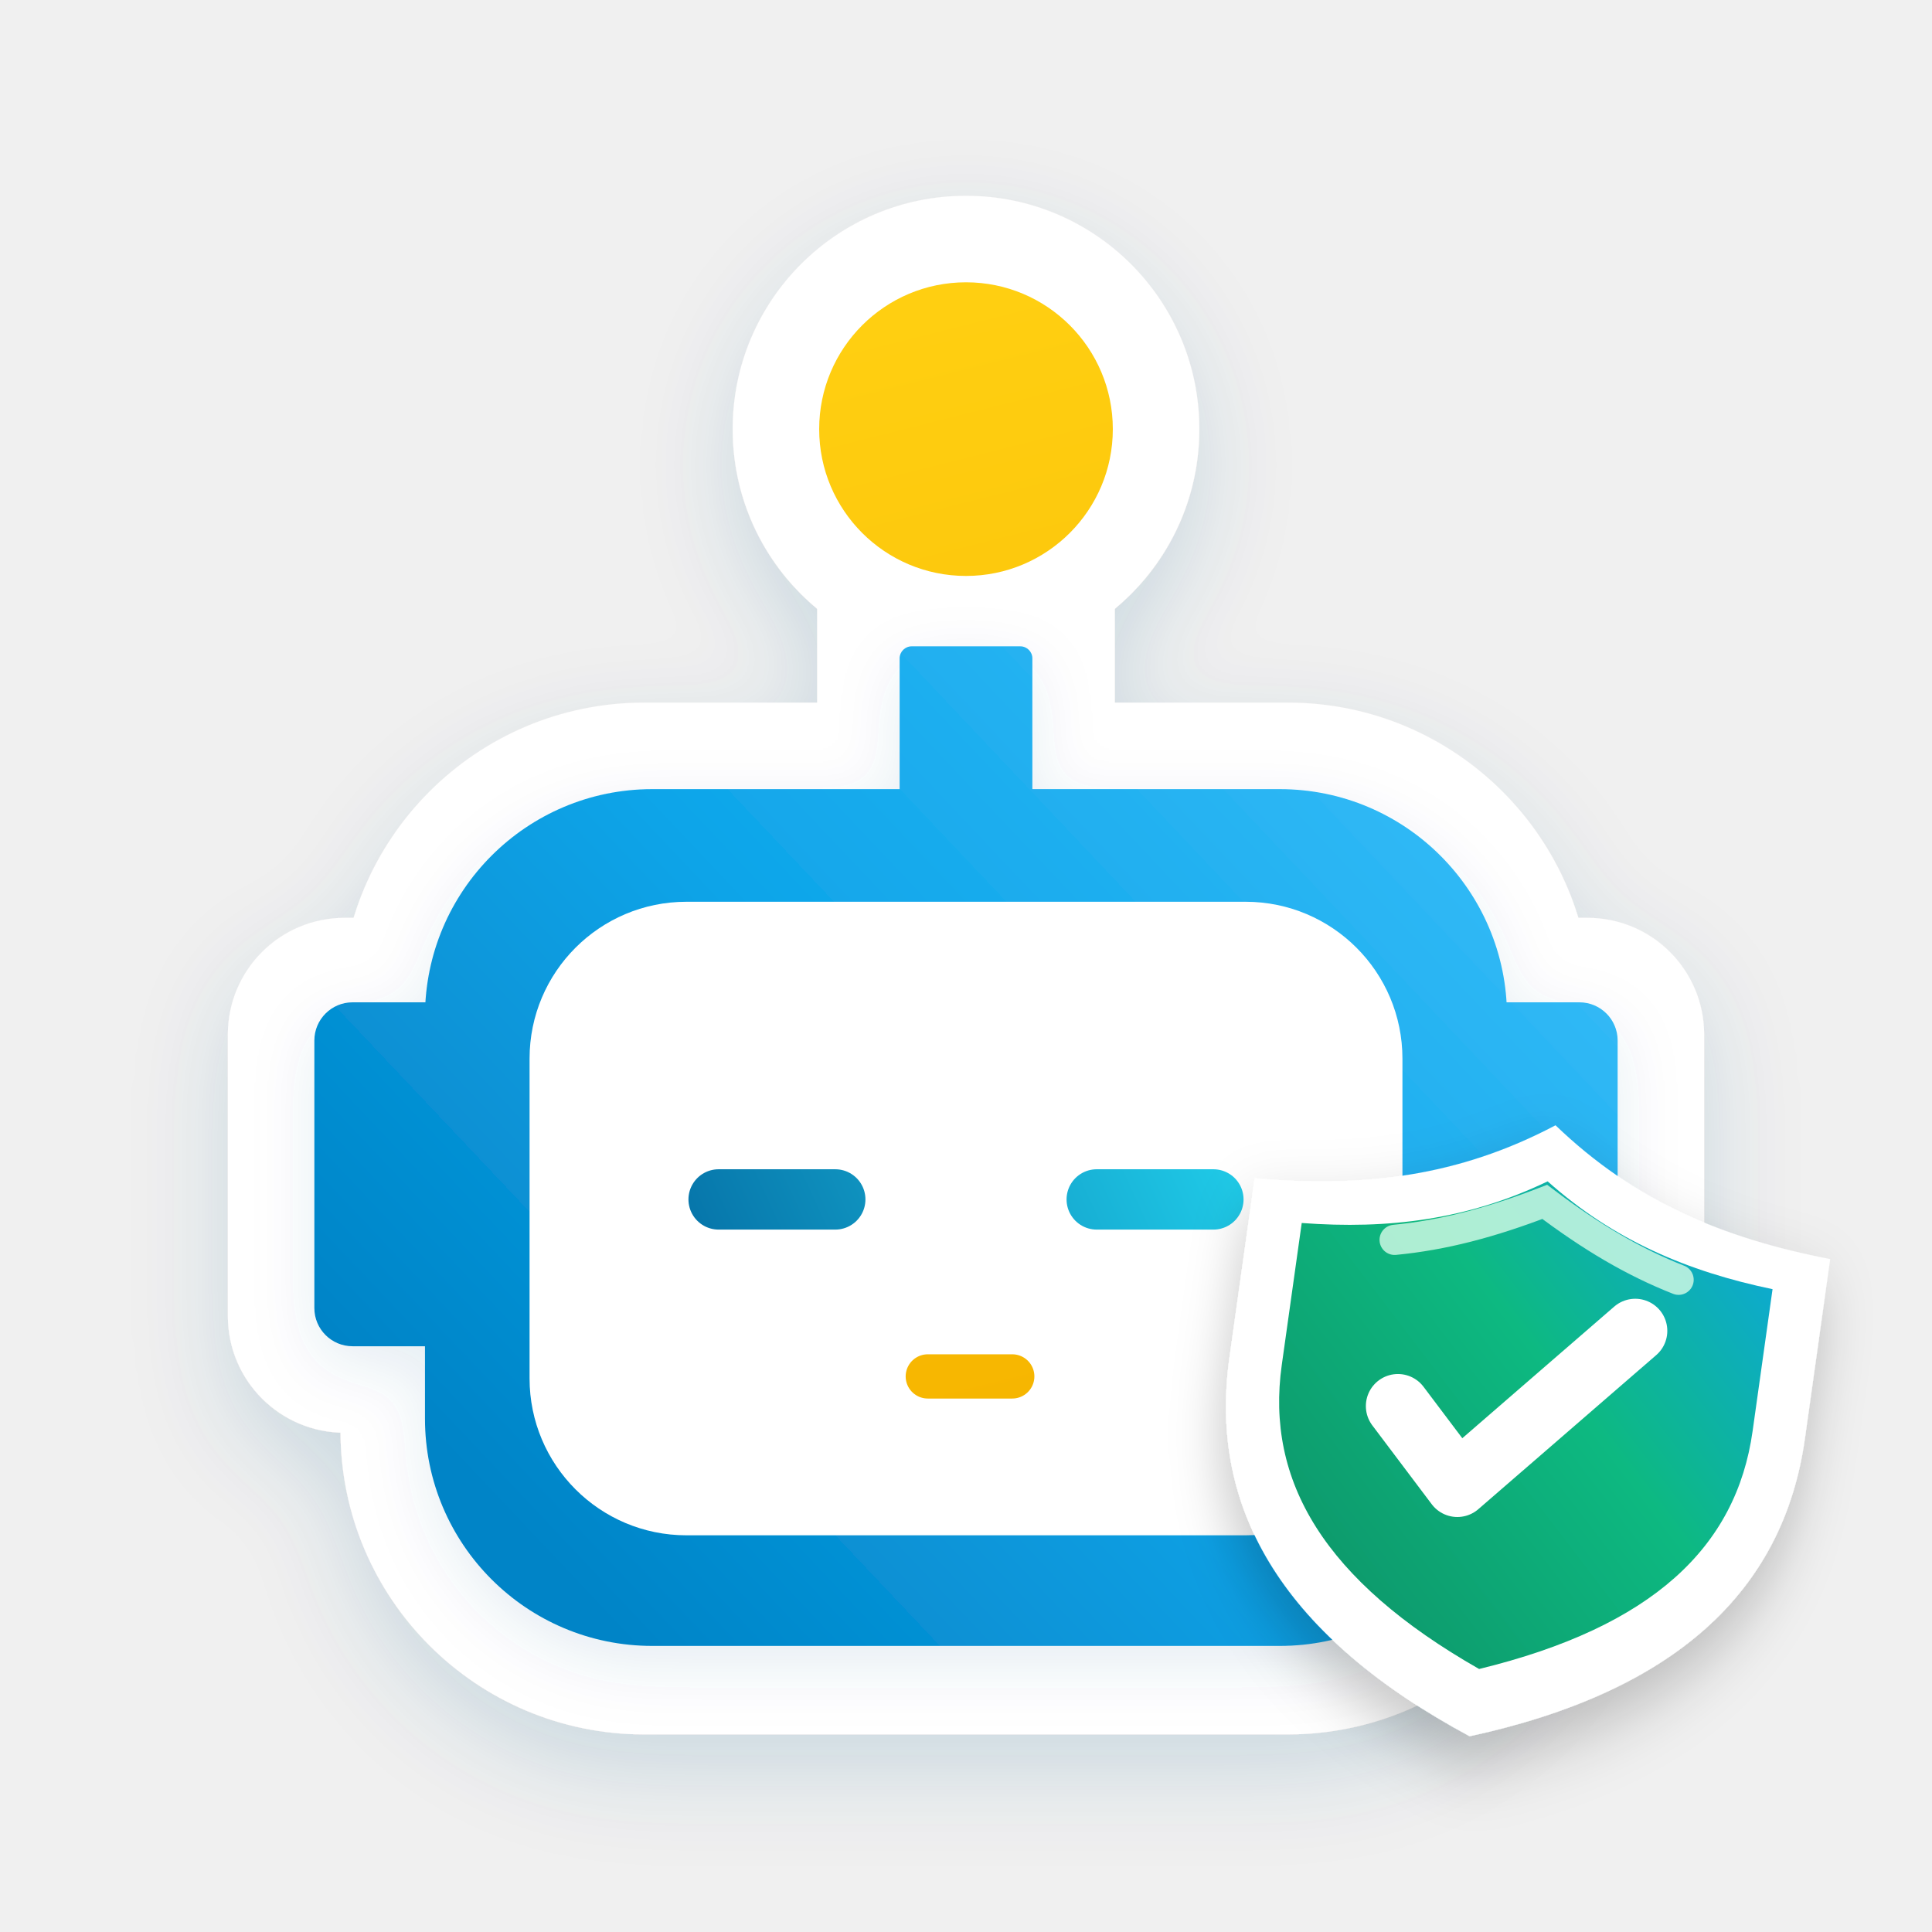
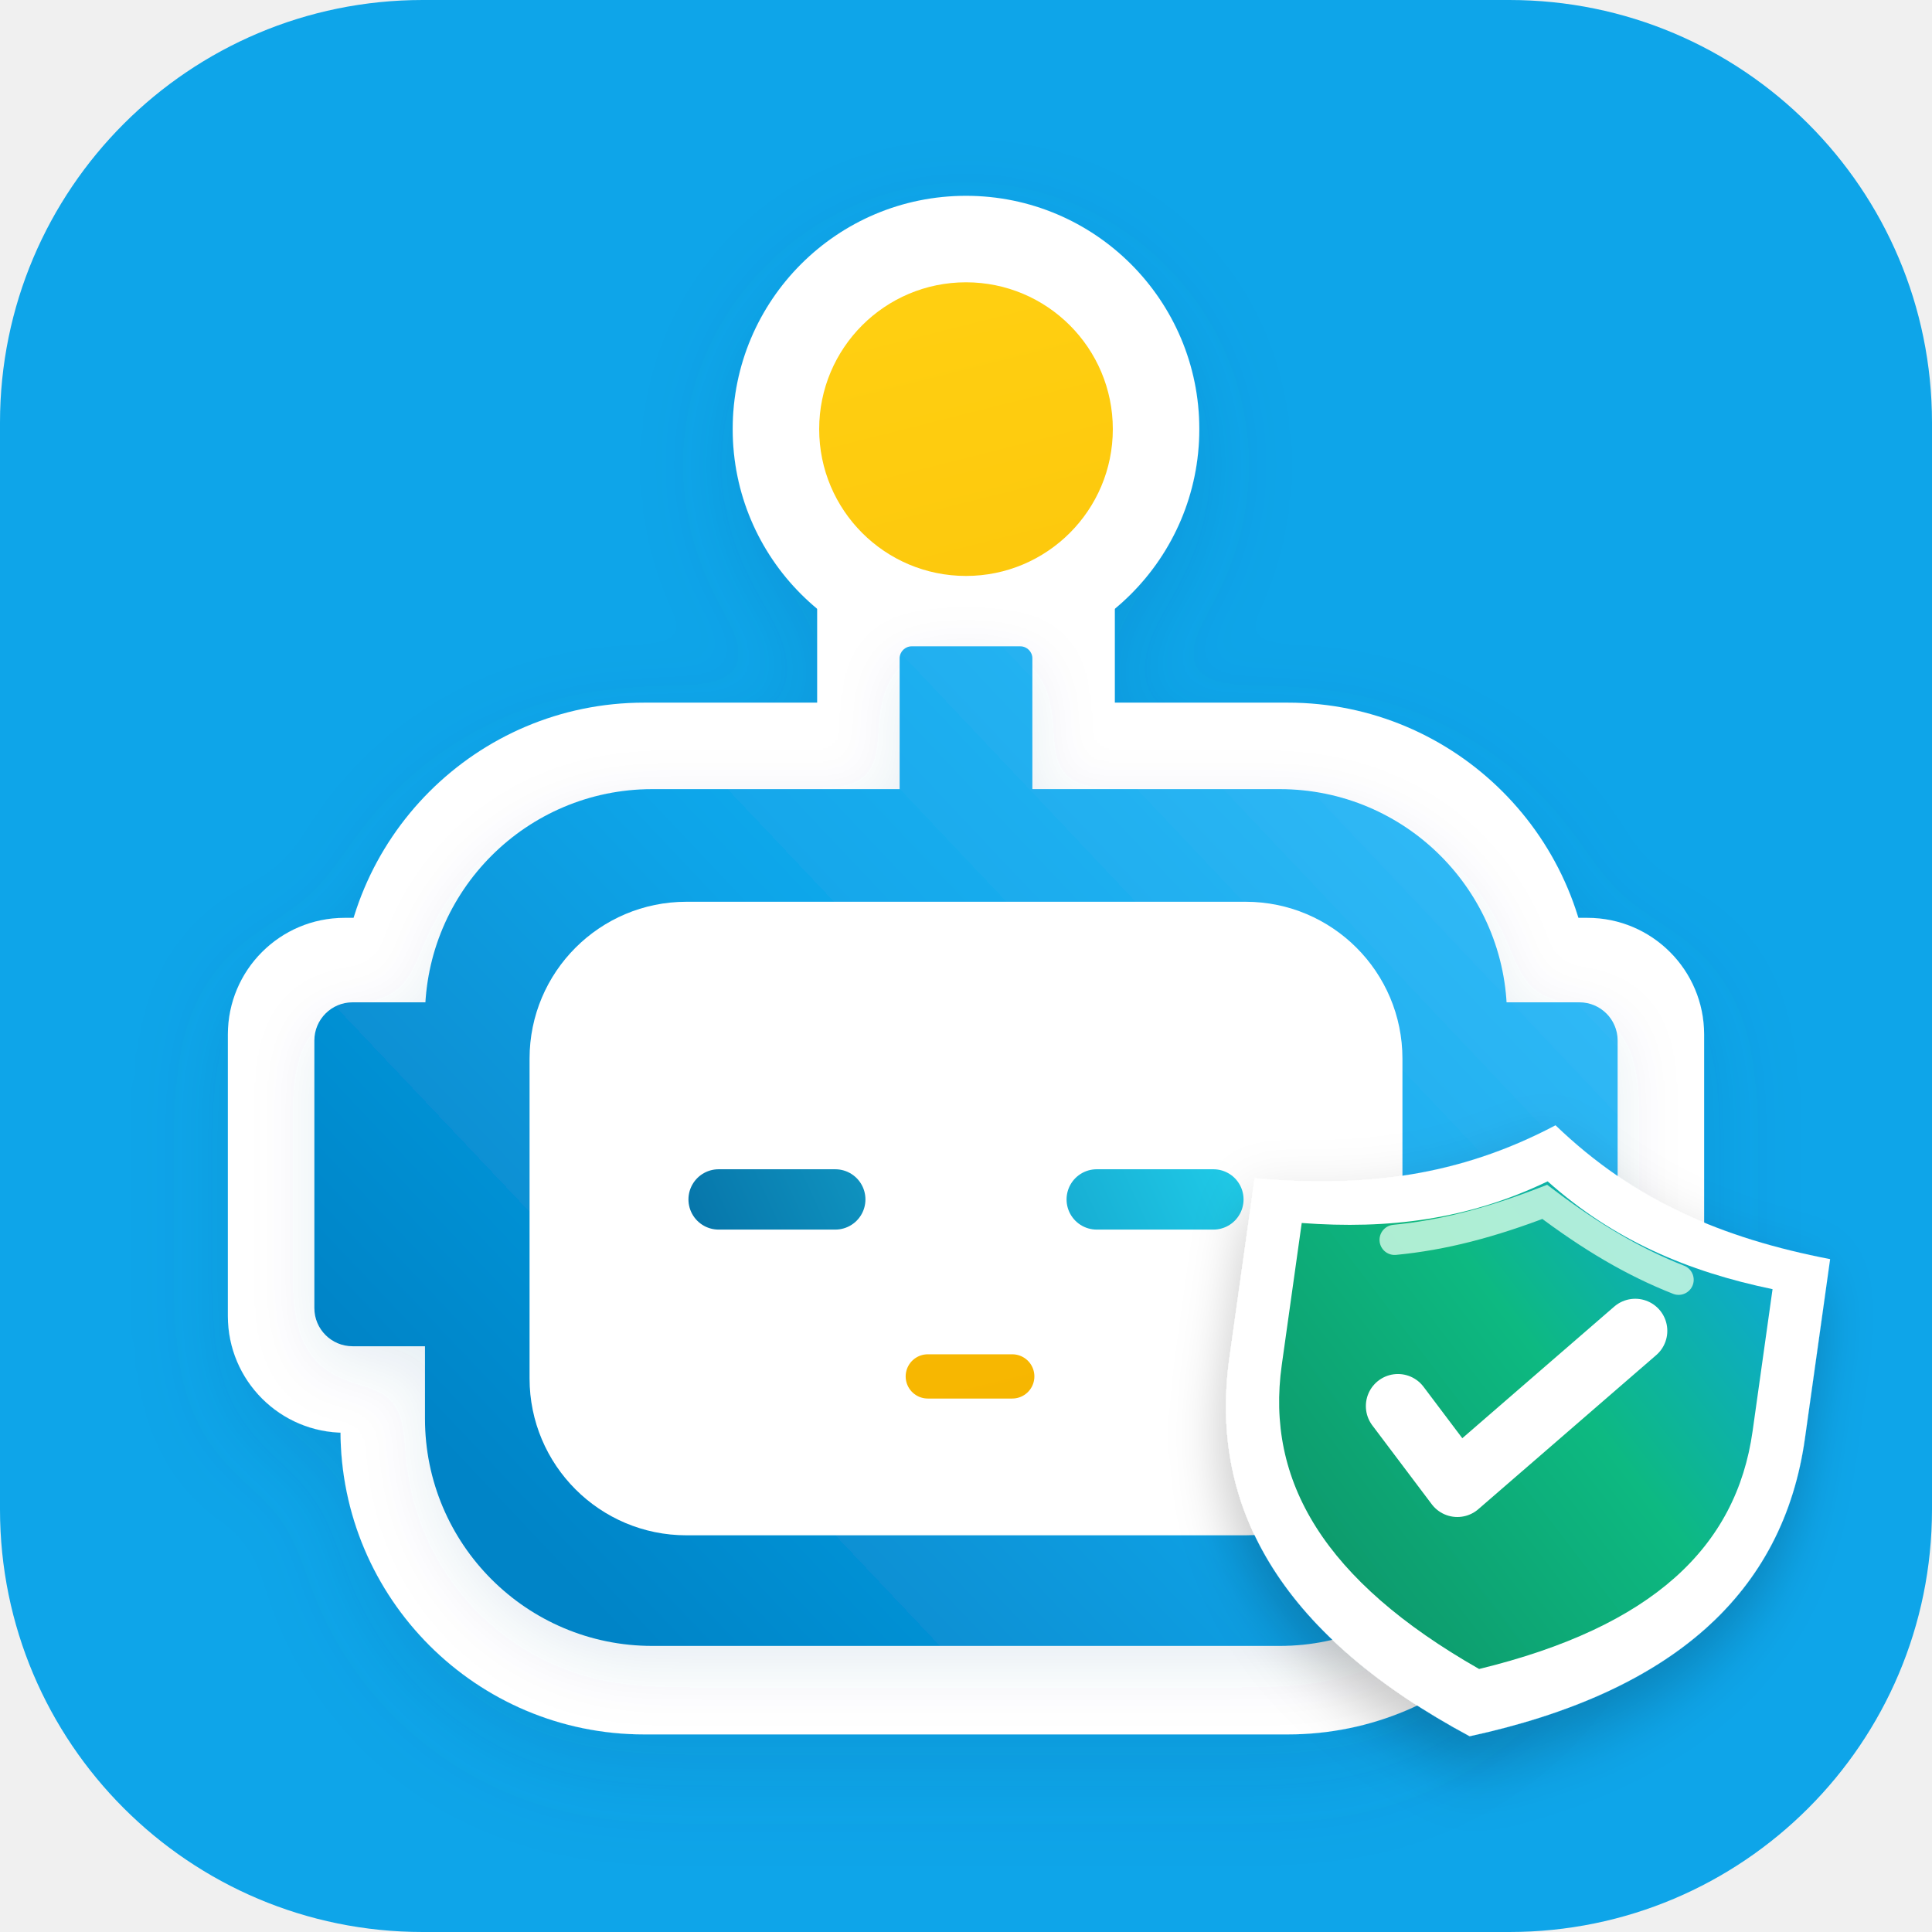
<svg xmlns="http://www.w3.org/2000/svg" width="48" height="48" viewBox="0 0 1024 1024" fill="none" role="img" aria-labelledby="title desc">
  <defs>
    <linearGradient id="body" x1="279" y1="766" x2="736" y2="334" gradientUnits="userSpaceOnUse">
      <stop offset="0" stop-color="#0284C7" />
      <stop offset=".48" stop-color="#0EA5E9" />
      <stop offset="1" stop-color="#38BDF8" />
    </linearGradient>
    <linearGradient id="mark" x1="366" y1="694" x2="658" y2="560" gradientUnits="userSpaceOnUse">
      <stop offset="0" stop-color="#0369A1" />
      <stop offset="1" stop-color="#22D3EE" />
    </linearGradient>
    <linearGradient id="yellow" x1="481" y1="174" x2="617" y2="713" gradientUnits="userSpaceOnUse">
      <stop offset="0" stop-color="#FFCF11" />
      <stop offset="1" stop-color="#F6B500" />
    </linearGradient>
    <linearGradient id="shield" x1="692" y1="848" x2="932" y2="605" gradientUnits="userSpaceOnUse">
      <stop offset="0" stop-color="#059669" />
      <stop offset=".52" stop-color="#10B981" />
      <stop offset="1" stop-color="#0EA5E9" />
    </linearGradient>
    <filter id="soft-shadow" x="-12%" y="-12%" width="124%" height="124%">
      <feDropShadow dx="0" dy="18" stdDeviation="24" flood-color="#075985" flood-opacity=".16" />
    </filter>
    <filter id="inner-lift" x="-8%" y="-8%" width="116%" height="116%">
      <feDropShadow dx="0" dy="10" stdDeviation="16" flood-color="#075985" flood-opacity=".1" />
    </filter>
    <filter id="shield-lift" x="-18%" y="-18%" width="136%" height="136%">
      <feDropShadow dx="0" dy="16" stdDeviation="16" flood-color="#020617" flood-opacity=".22" />
    </filter>
  </defs>
+   <rect width="1024" height="1024" rx="224" fill="#0EA5E9" />
  <g transform="translate(512 516) scale(.82) translate(-512 -512)">
    <g transform="translate(512 528) scale(1.3) translate(-512 -512)">
      <g filter="url(#soft-shadow)">
        <rect x="201" y="365" width="622" height="513" rx="151" fill="#fff" />
        <rect x="145" y="472" width="136" height="256" rx="58" fill="#fff" />
        <rect x="743" y="472" width="136" height="256" rx="58" fill="#fff" />
        <rect x="438" y="270" width="148" height="182" rx="2" fill="#fff" />
        <circle cx="512" cy="229" r="116" fill="#fff" />
      </g>
      <g filter="url(#inner-lift)">
        <rect x="243" y="408" width="538" height="426" rx="113" fill="url(#body)" />
        <rect x="188" y="514" width="90" height="171" rx="19" fill="url(#body)" />
        <rect x="746" y="514" width="90" height="171" rx="19" fill="url(#body)" />
        <rect x="479" y="337" width="66" height="119" rx="6" fill="url(#body)" />
      </g>
      <rect x="295" y="464" width="434" height="315" rx="78" fill="#fff" />
      <circle cx="512" cy="229" r="73" fill="url(#yellow)" />
      <path d="M389 612h58" stroke="url(#mark)" stroke-width="30" stroke-linecap="round" />
      <path d="M577 612h58" stroke="url(#mark)" stroke-width="30" stroke-linecap="round" />
      <path d="M493 700h42" stroke="url(#yellow)" stroke-width="22" stroke-linecap="round" />
    </g>
  </g>
  <g filter="url(#shield-lift)" transform="rotate(8 804 742)">
    <path d="M804 595c47 34 96 47 154 50v96c0 83-51 143-154 181-103-38-154-98-154-181v-96c58-3 107-16 154-50Z" fill="#fff" />
    <path d="M804 625c39 26 80 37 126 40v76c0 62-38 110-126 145-88-35-126-83-126-145v-76c46-3 87-14 126-40Z" fill="url(#shield)" />
    <path d="M742 754l37 37 82-94" stroke="#fff" stroke-width="34" stroke-linecap="round" stroke-linejoin="round" />
    <path d="M728 667c25-6 49-16 76-31 27 15 51 25 76 31" stroke="#D1FAE5" stroke-width="16" stroke-linecap="round" opacity=".82" />
  </g>
</svg>
